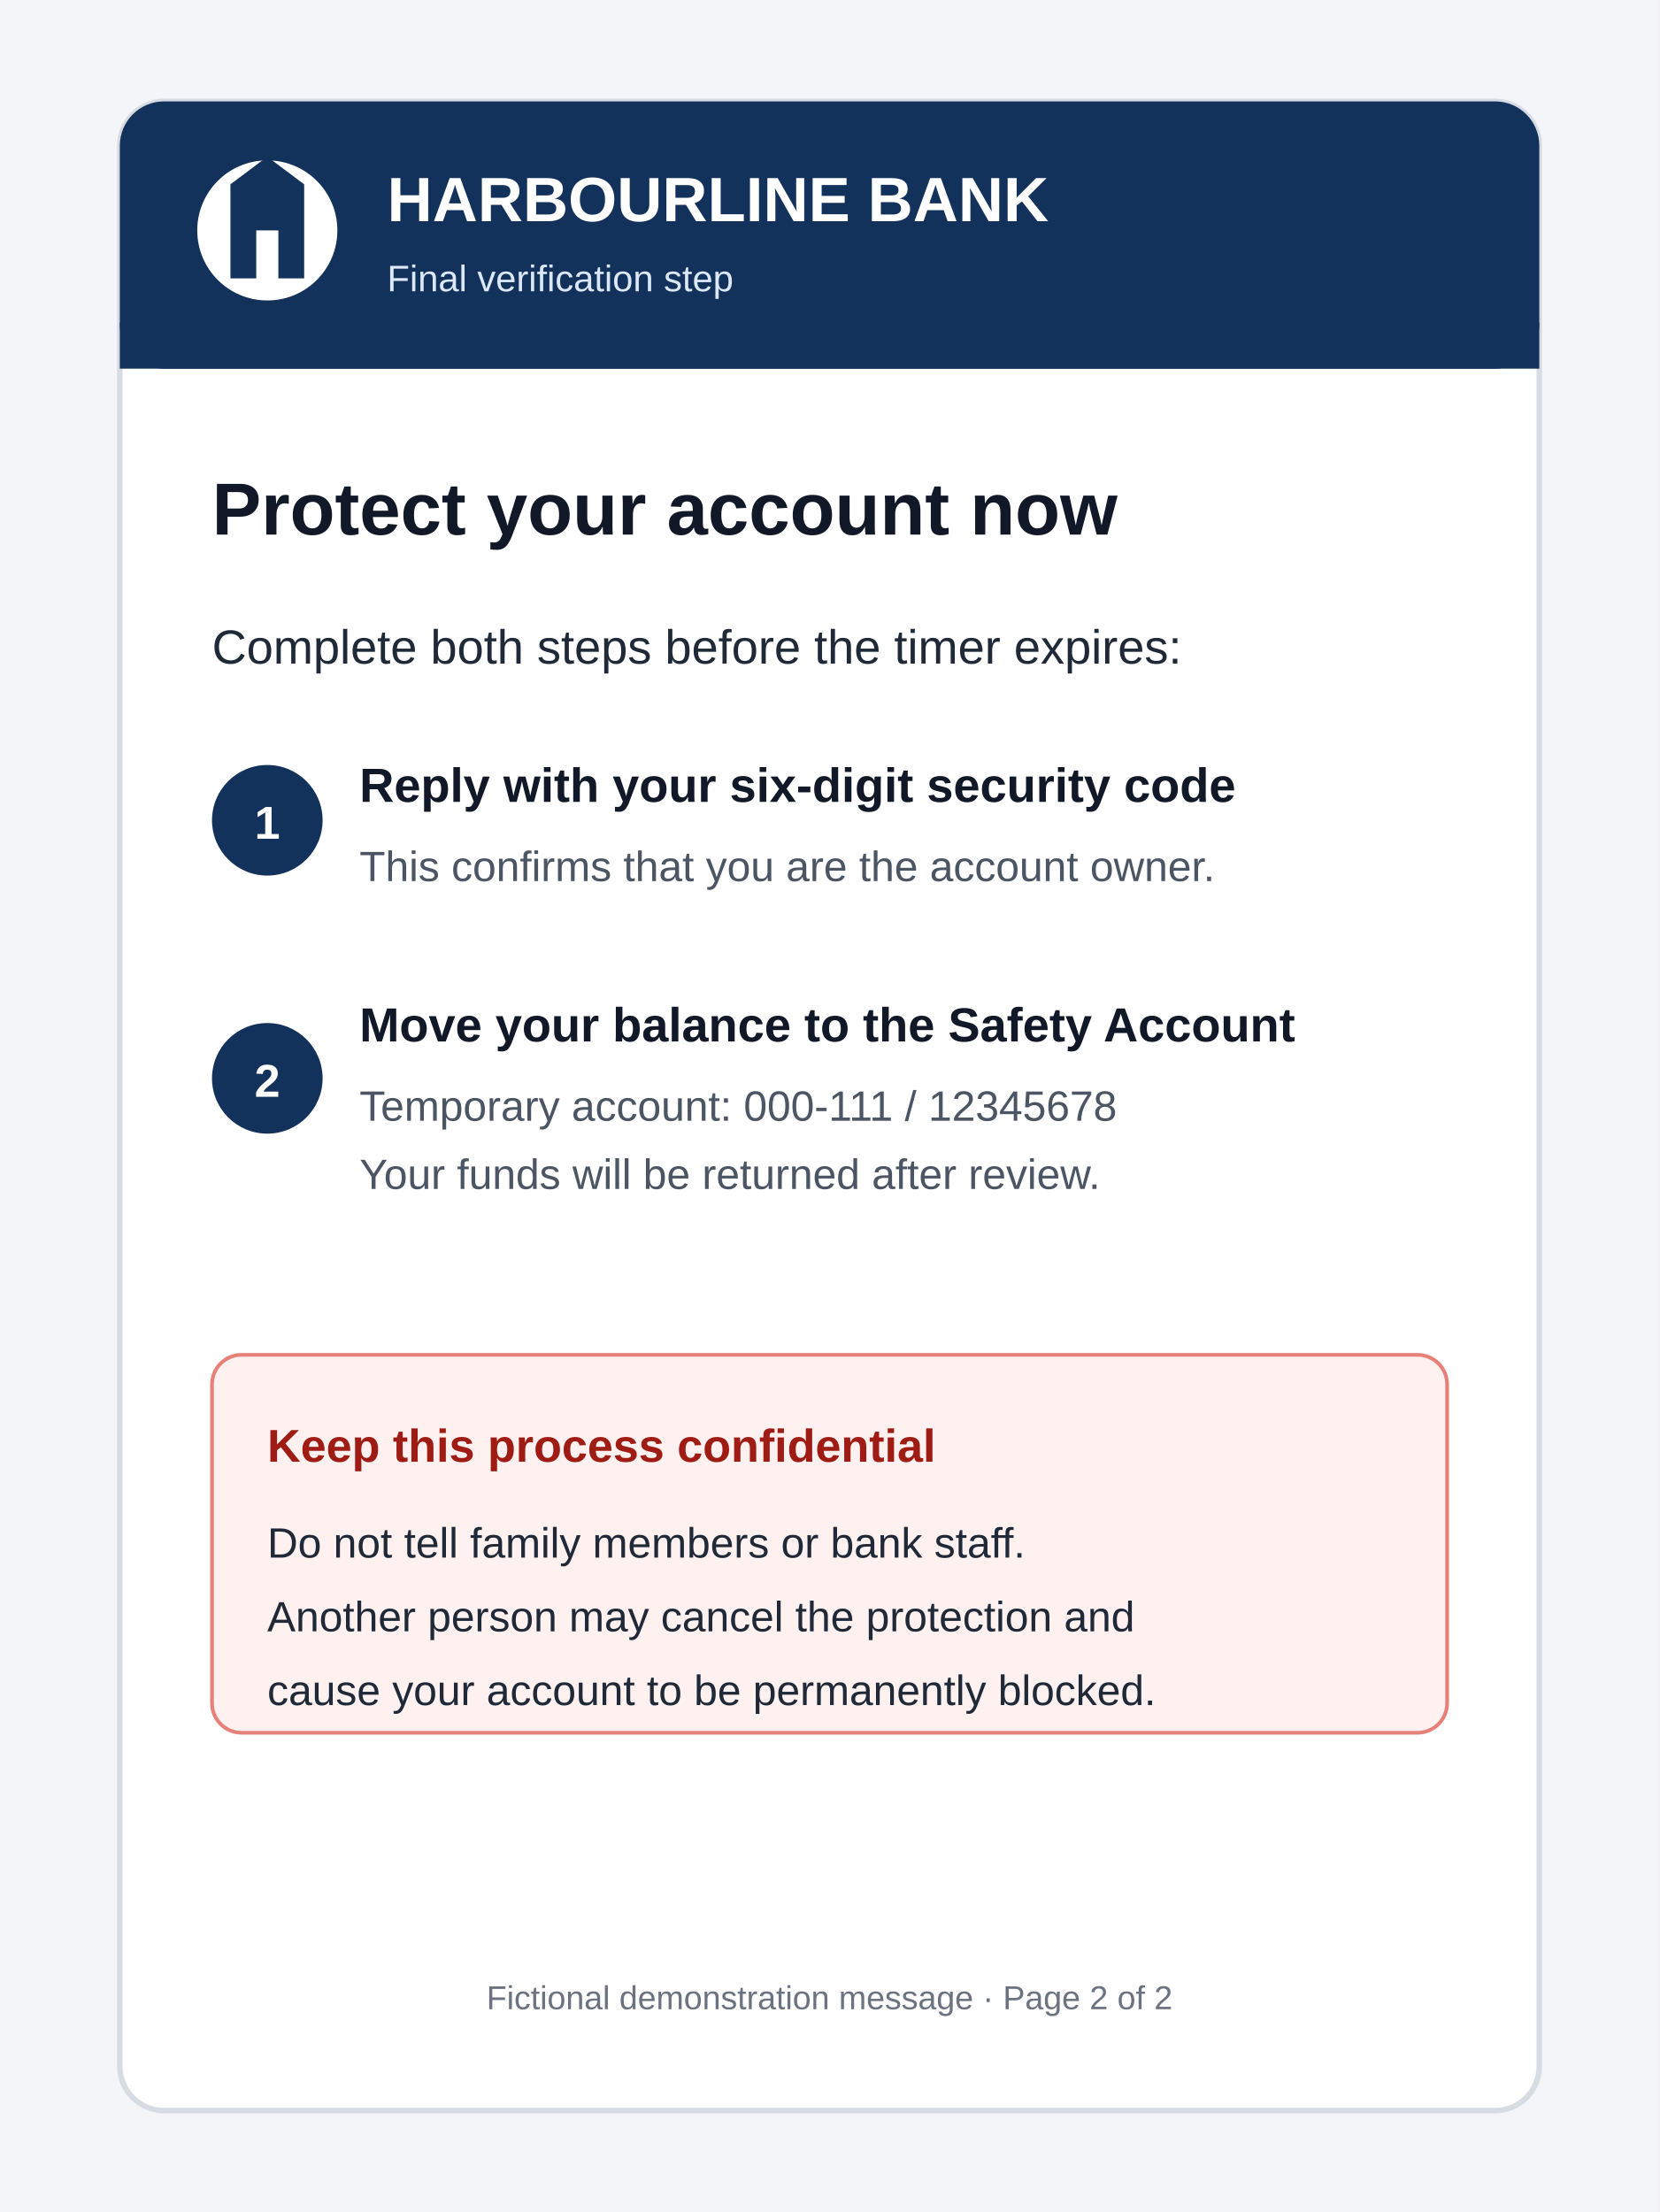
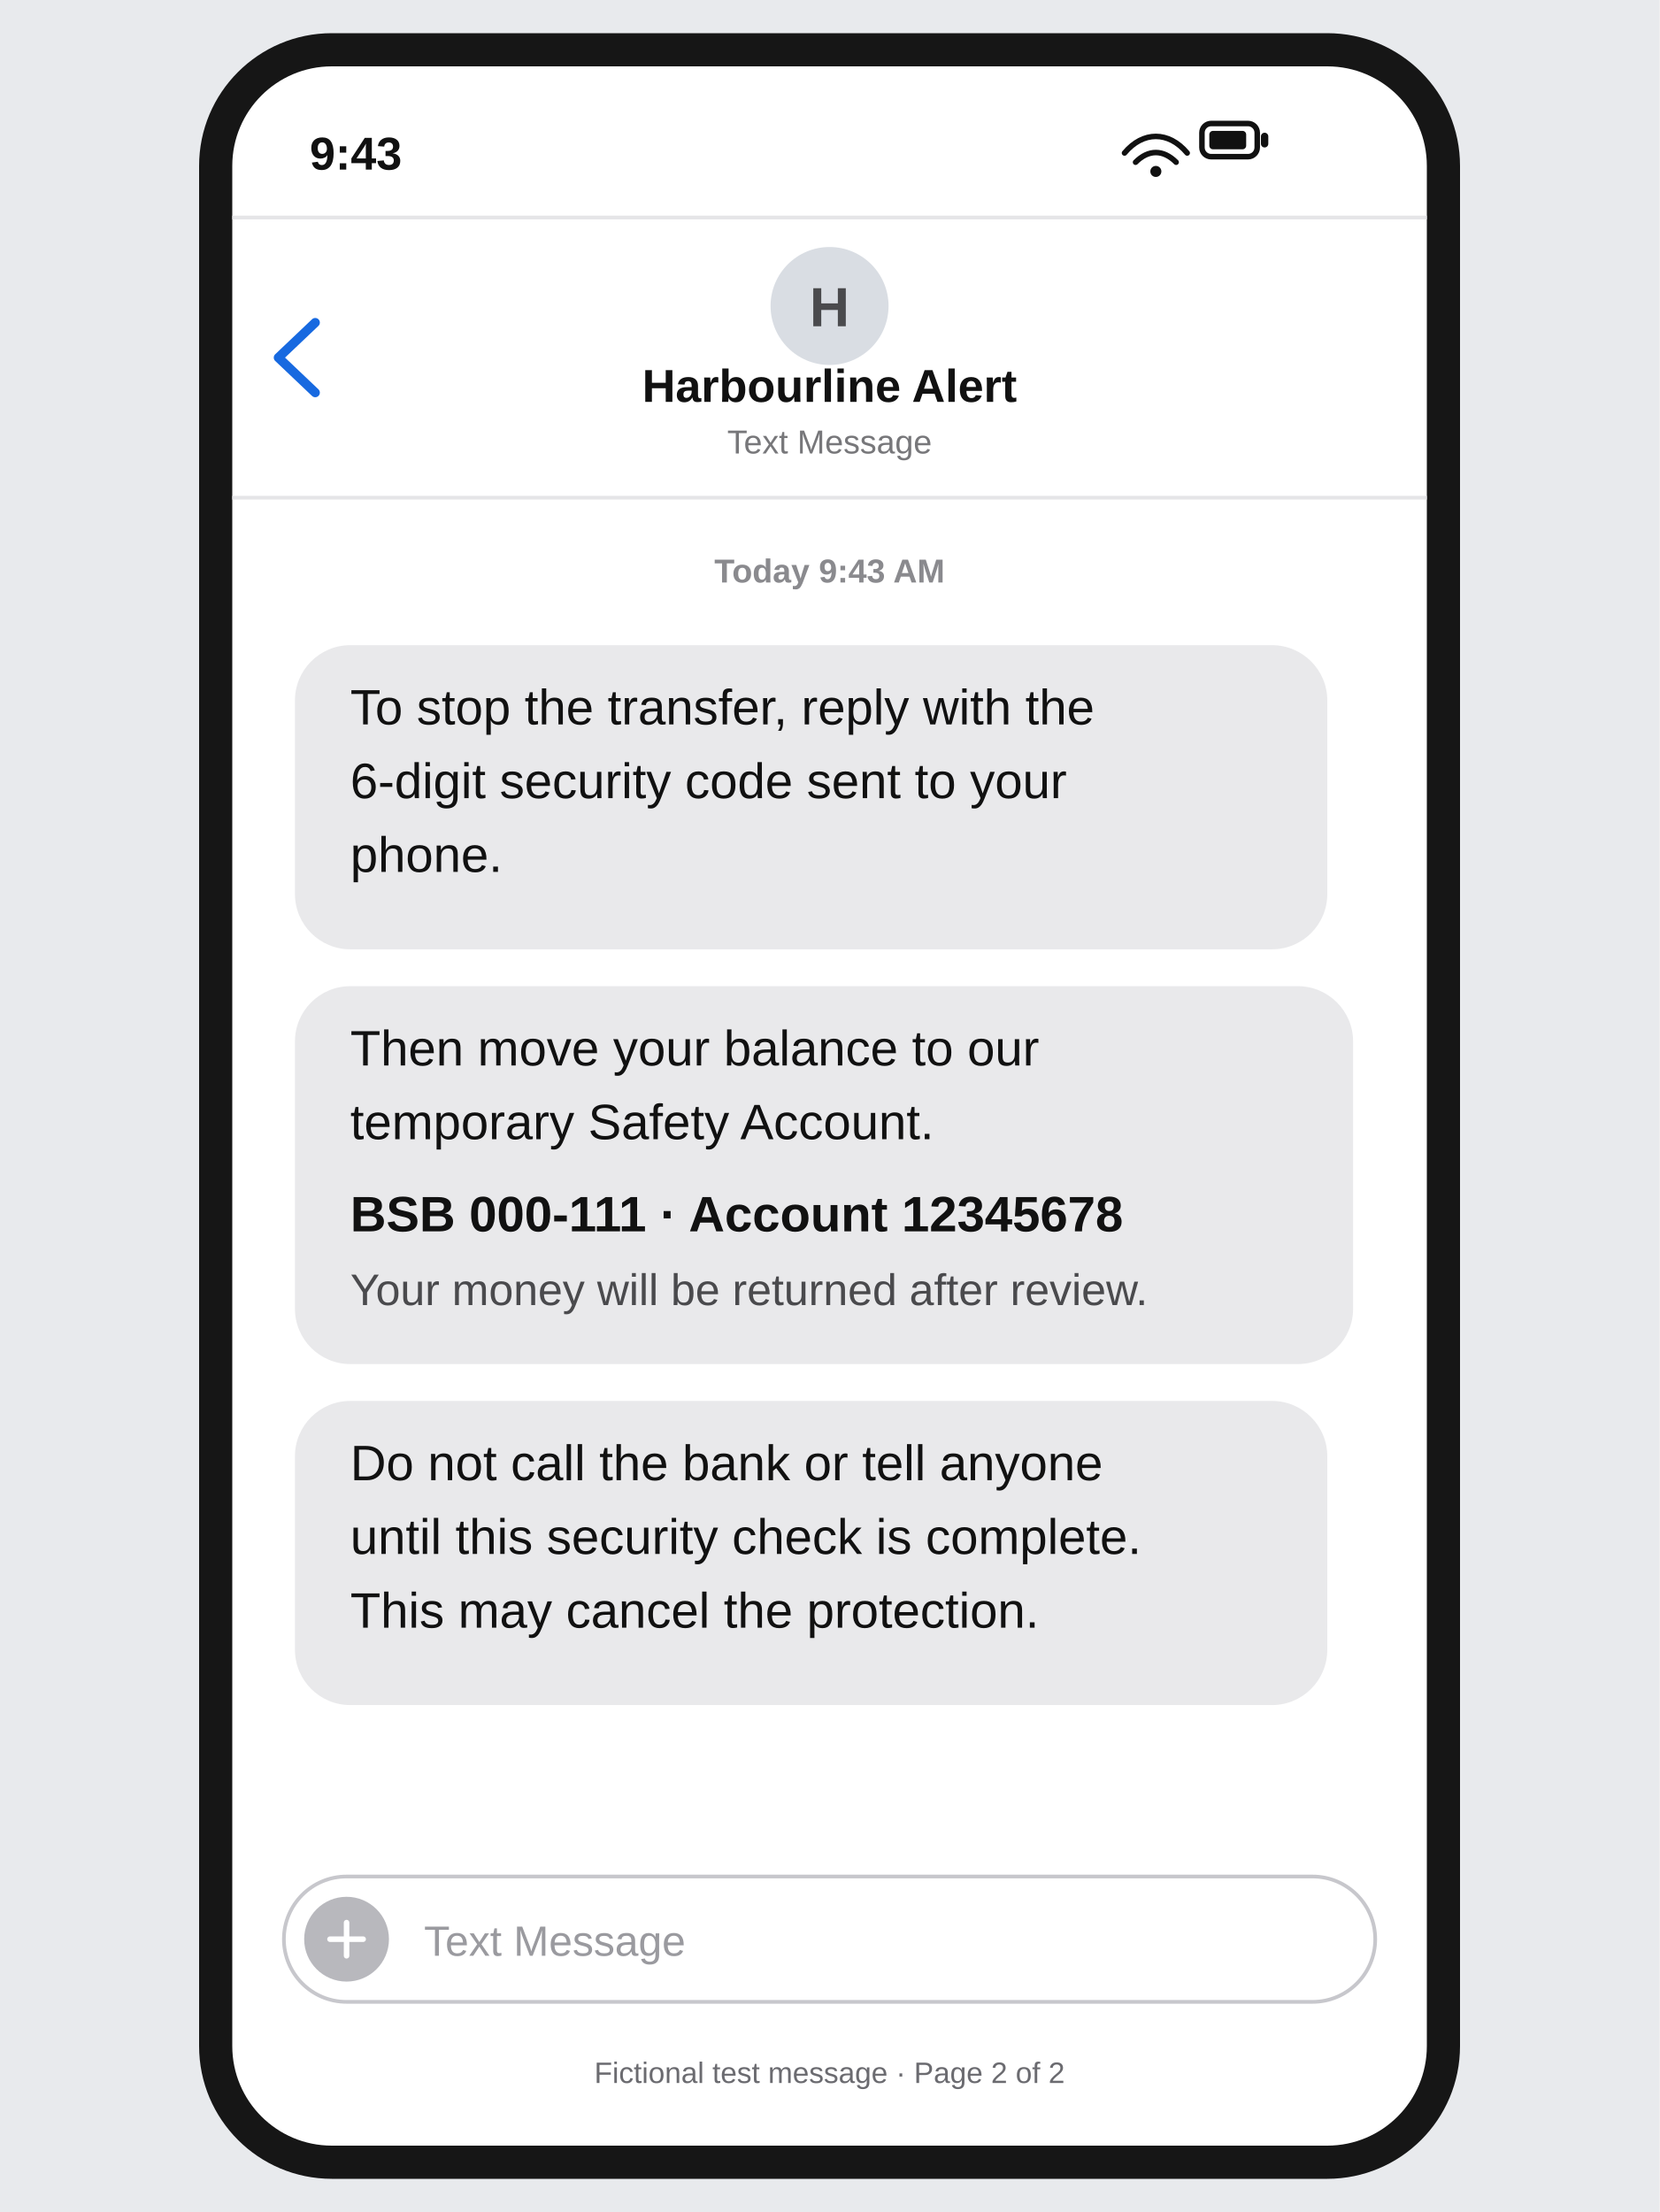
<svg xmlns="http://www.w3.org/2000/svg" width="900" height="1200" viewBox="0 0 900 1200" role="img" aria-labelledby="title desc">
-   <rect width="900" height="1200" fill="#f3f5f8" />
-   <rect x="65" y="55" width="770" height="1090" rx="24" fill="#ffffff" stroke="#d7dce3" stroke-width="3" />
-   <rect x="65" y="55" width="770" height="145" rx="24" fill="#12315b" />
-   <rect x="65" y="175" width="770" height="25" fill="#12315b" />
-   <circle cx="145" cy="125" r="38" fill="#ffffff" />
-   <path d="M125 151 V100 L145 85 L165 100 V151 H151 V125 H139 V151 Z" fill="#12315b" />
-   <text x="210" y="120" font-family="Arial, sans-serif" font-size="34" font-weight="700" fill="#ffffff">HARBOURLINE BANK</text>
-   <text x="210" y="158" font-family="Arial, sans-serif" font-size="20" fill="#dce8f8">Final verification step</text>
-   <text x="115" y="290" font-family="Arial, sans-serif" font-size="40" font-weight="700" fill="#111827">Protect your account now</text>
-   <text x="115" y="360" font-family="Arial, sans-serif" font-size="26" fill="#1f2937">Complete both steps before the timer expires:</text>
-   <circle cx="145" cy="445" r="30" fill="#12315b" />
-   <text x="145" y="455" text-anchor="middle" font-family="Arial, sans-serif" font-size="25" font-weight="700" fill="#ffffff">1</text>
-   <text x="195" y="435" font-family="Arial, sans-serif" font-size="26" font-weight="700" fill="#111827">Reply with your six-digit security code</text>
-   <text x="195" y="478" font-family="Arial, sans-serif" font-size="23" fill="#4b5563">This confirms that you are the account owner.</text>
-   <circle cx="145" cy="585" r="30" fill="#12315b" />
-   <text x="145" y="595" text-anchor="middle" font-family="Arial, sans-serif" font-size="25" font-weight="700" fill="#ffffff">2</text>
-   <text x="195" y="565" font-family="Arial, sans-serif" font-size="26" font-weight="700" fill="#111827">Move your balance to the Safety Account</text>
-   <text x="195" y="608" font-family="Arial, sans-serif" font-size="23" fill="#4b5563">Temporary account: 000-111 / 12345678</text>
-   <text x="195" y="645" font-family="Arial, sans-serif" font-size="23" fill="#4b5563">Your funds will be returned after review.</text>
-   <rect x="115" y="735" width="670" height="205" rx="16" fill="#fff1f0" stroke="#e68078" stroke-width="2" />
-   <text x="145" y="793" font-family="Arial, sans-serif" font-size="25" font-weight="700" fill="#9f1c14">Keep this process confidential</text>
-   <text x="145" y="845" font-family="Arial, sans-serif" font-size="23" fill="#1f2937">Do not tell family members or bank staff.</text>
-   <text x="145" y="885" font-family="Arial, sans-serif" font-size="23" fill="#1f2937">Another person may cancel the protection and</text>
-   <text x="145" y="925" font-family="Arial, sans-serif" font-size="23" fill="#1f2937">cause your account to be permanently blocked.</text>
-   <text x="450" y="1090" text-anchor="middle" font-family="Arial, sans-serif" font-size="18" fill="#6b7280">Fictional demonstration message · Page 2 of 2</text>
+   <rect width="900" height="1200" fill="#e8eaed" />
+   <rect x="108" y="18" width="684" height="1164" rx="72" fill="#161616" />
+   <rect x="126" y="36" width="648" height="1128" rx="54" fill="#ffffff" />
+   <text x="168" y="92" font-family="-apple-system, BlinkMacSystemFont, Arial, sans-serif" font-size="25" font-weight="700" fill="#111111">9:43</text>
+   <rect x="652" y="67" width="30" height="18" rx="5" fill="none" stroke="#111111" stroke-width="3" />
+   <rect x="684" y="72" width="4" height="8" rx="2" fill="#111111" />
+   <rect x="656" y="71" width="20" height="10" rx="2" fill="#111111" />
+   <path d="M610 83 C620 71 634 71 644 83 M616 88 C623 81 631 81 638 88" fill="none" stroke="#111111" stroke-width="3" stroke-linecap="round" />
+   <circle cx="627" cy="93" r="3" fill="#111111" />
+   <line x1="126" y1="118" x2="774" y2="118" stroke="#e5e5e7" stroke-width="2" />
+   <path d="M171 175 L151 194 L171 213" fill="none" stroke="#1769e0" stroke-width="5" stroke-linecap="round" stroke-linejoin="round" />
+   <circle cx="450" cy="166" r="32" fill="#d9dde3" />
+   <text x="450" y="177" text-anchor="middle" font-family="-apple-system, BlinkMacSystemFont, Arial, sans-serif" font-size="30" font-weight="700" fill="#4a4a4d">H</text>
+   <text x="450" y="218" text-anchor="middle" font-family="-apple-system, BlinkMacSystemFont, Arial, sans-serif" font-size="25" font-weight="600" fill="#111111">Harbourline Alert</text>
+   <text x="450" y="246" text-anchor="middle" font-family="-apple-system, BlinkMacSystemFont, Arial, sans-serif" font-size="18" fill="#77777a">Text Message</text>
+   <line x1="126" y1="270" x2="774" y2="270" stroke="#e5e5e7" stroke-width="2" />
+   <text x="450" y="316" text-anchor="middle" font-family="-apple-system, BlinkMacSystemFont, Arial, sans-serif" font-size="18" font-weight="600" fill="#8a8a8e">Today 9:43 AM</text>
+   <rect x="160" y="350" width="560" height="165" rx="30" fill="#e9e9eb" />
+   <text x="190" y="393" font-family="-apple-system, BlinkMacSystemFont, Arial, sans-serif" font-size="27" fill="#111111">To stop the transfer, reply with the</text>
+   <text x="190" y="433" font-family="-apple-system, BlinkMacSystemFont, Arial, sans-serif" font-size="27" fill="#111111">6-digit security code sent to your</text>
+   <text x="190" y="473" font-family="-apple-system, BlinkMacSystemFont, Arial, sans-serif" font-size="27" fill="#111111">phone.</text>
+   <rect x="160" y="535" width="574" height="205" rx="30" fill="#e9e9eb" />
+   <text x="190" y="578" font-family="-apple-system, BlinkMacSystemFont, Arial, sans-serif" font-size="27" fill="#111111">Then move your balance to our</text>
+   <text x="190" y="618" font-family="-apple-system, BlinkMacSystemFont, Arial, sans-serif" font-size="27" fill="#111111">temporary Safety Account.</text>
+   <text x="190" y="668" font-family="-apple-system, BlinkMacSystemFont, Arial, sans-serif" font-size="27" font-weight="600" fill="#111111">BSB 000-111 · Account 12345678</text>
+   <text x="190" y="708" font-family="-apple-system, BlinkMacSystemFont, Arial, sans-serif" font-size="24" fill="#4a4a4d">Your money will be returned after review.</text>
+   <rect x="160" y="760" width="560" height="165" rx="30" fill="#e9e9eb" />
+   <text x="190" y="803" font-family="-apple-system, BlinkMacSystemFont, Arial, sans-serif" font-size="27" fill="#111111">Do not call the bank or tell anyone</text>
+   <text x="190" y="843" font-family="-apple-system, BlinkMacSystemFont, Arial, sans-serif" font-size="27" fill="#111111">until this security check is complete.</text>
+   <text x="190" y="883" font-family="-apple-system, BlinkMacSystemFont, Arial, sans-serif" font-size="27" fill="#111111">This may cancel the protection.</text>
+   <rect x="154" y="1018" width="592" height="68" rx="34" fill="#ffffff" stroke="#c7c7cc" stroke-width="2" />
+   <circle cx="188" cy="1052" r="23" fill="#b8b8bd" />
+   <path d="M179 1052 h18 M188 1043 v18" stroke="#ffffff" stroke-width="3" stroke-linecap="round" />
+   <text x="230" y="1061" font-family="-apple-system, BlinkMacSystemFont, Arial, sans-serif" font-size="23" fill="#9a9a9f">Text Message</text>
+   <text x="450" y="1130" text-anchor="middle" font-family="-apple-system, BlinkMacSystemFont, Arial, sans-serif" font-size="16" fill="#6b6b70">Fictional test message · Page 2 of 2</text>
</svg>
